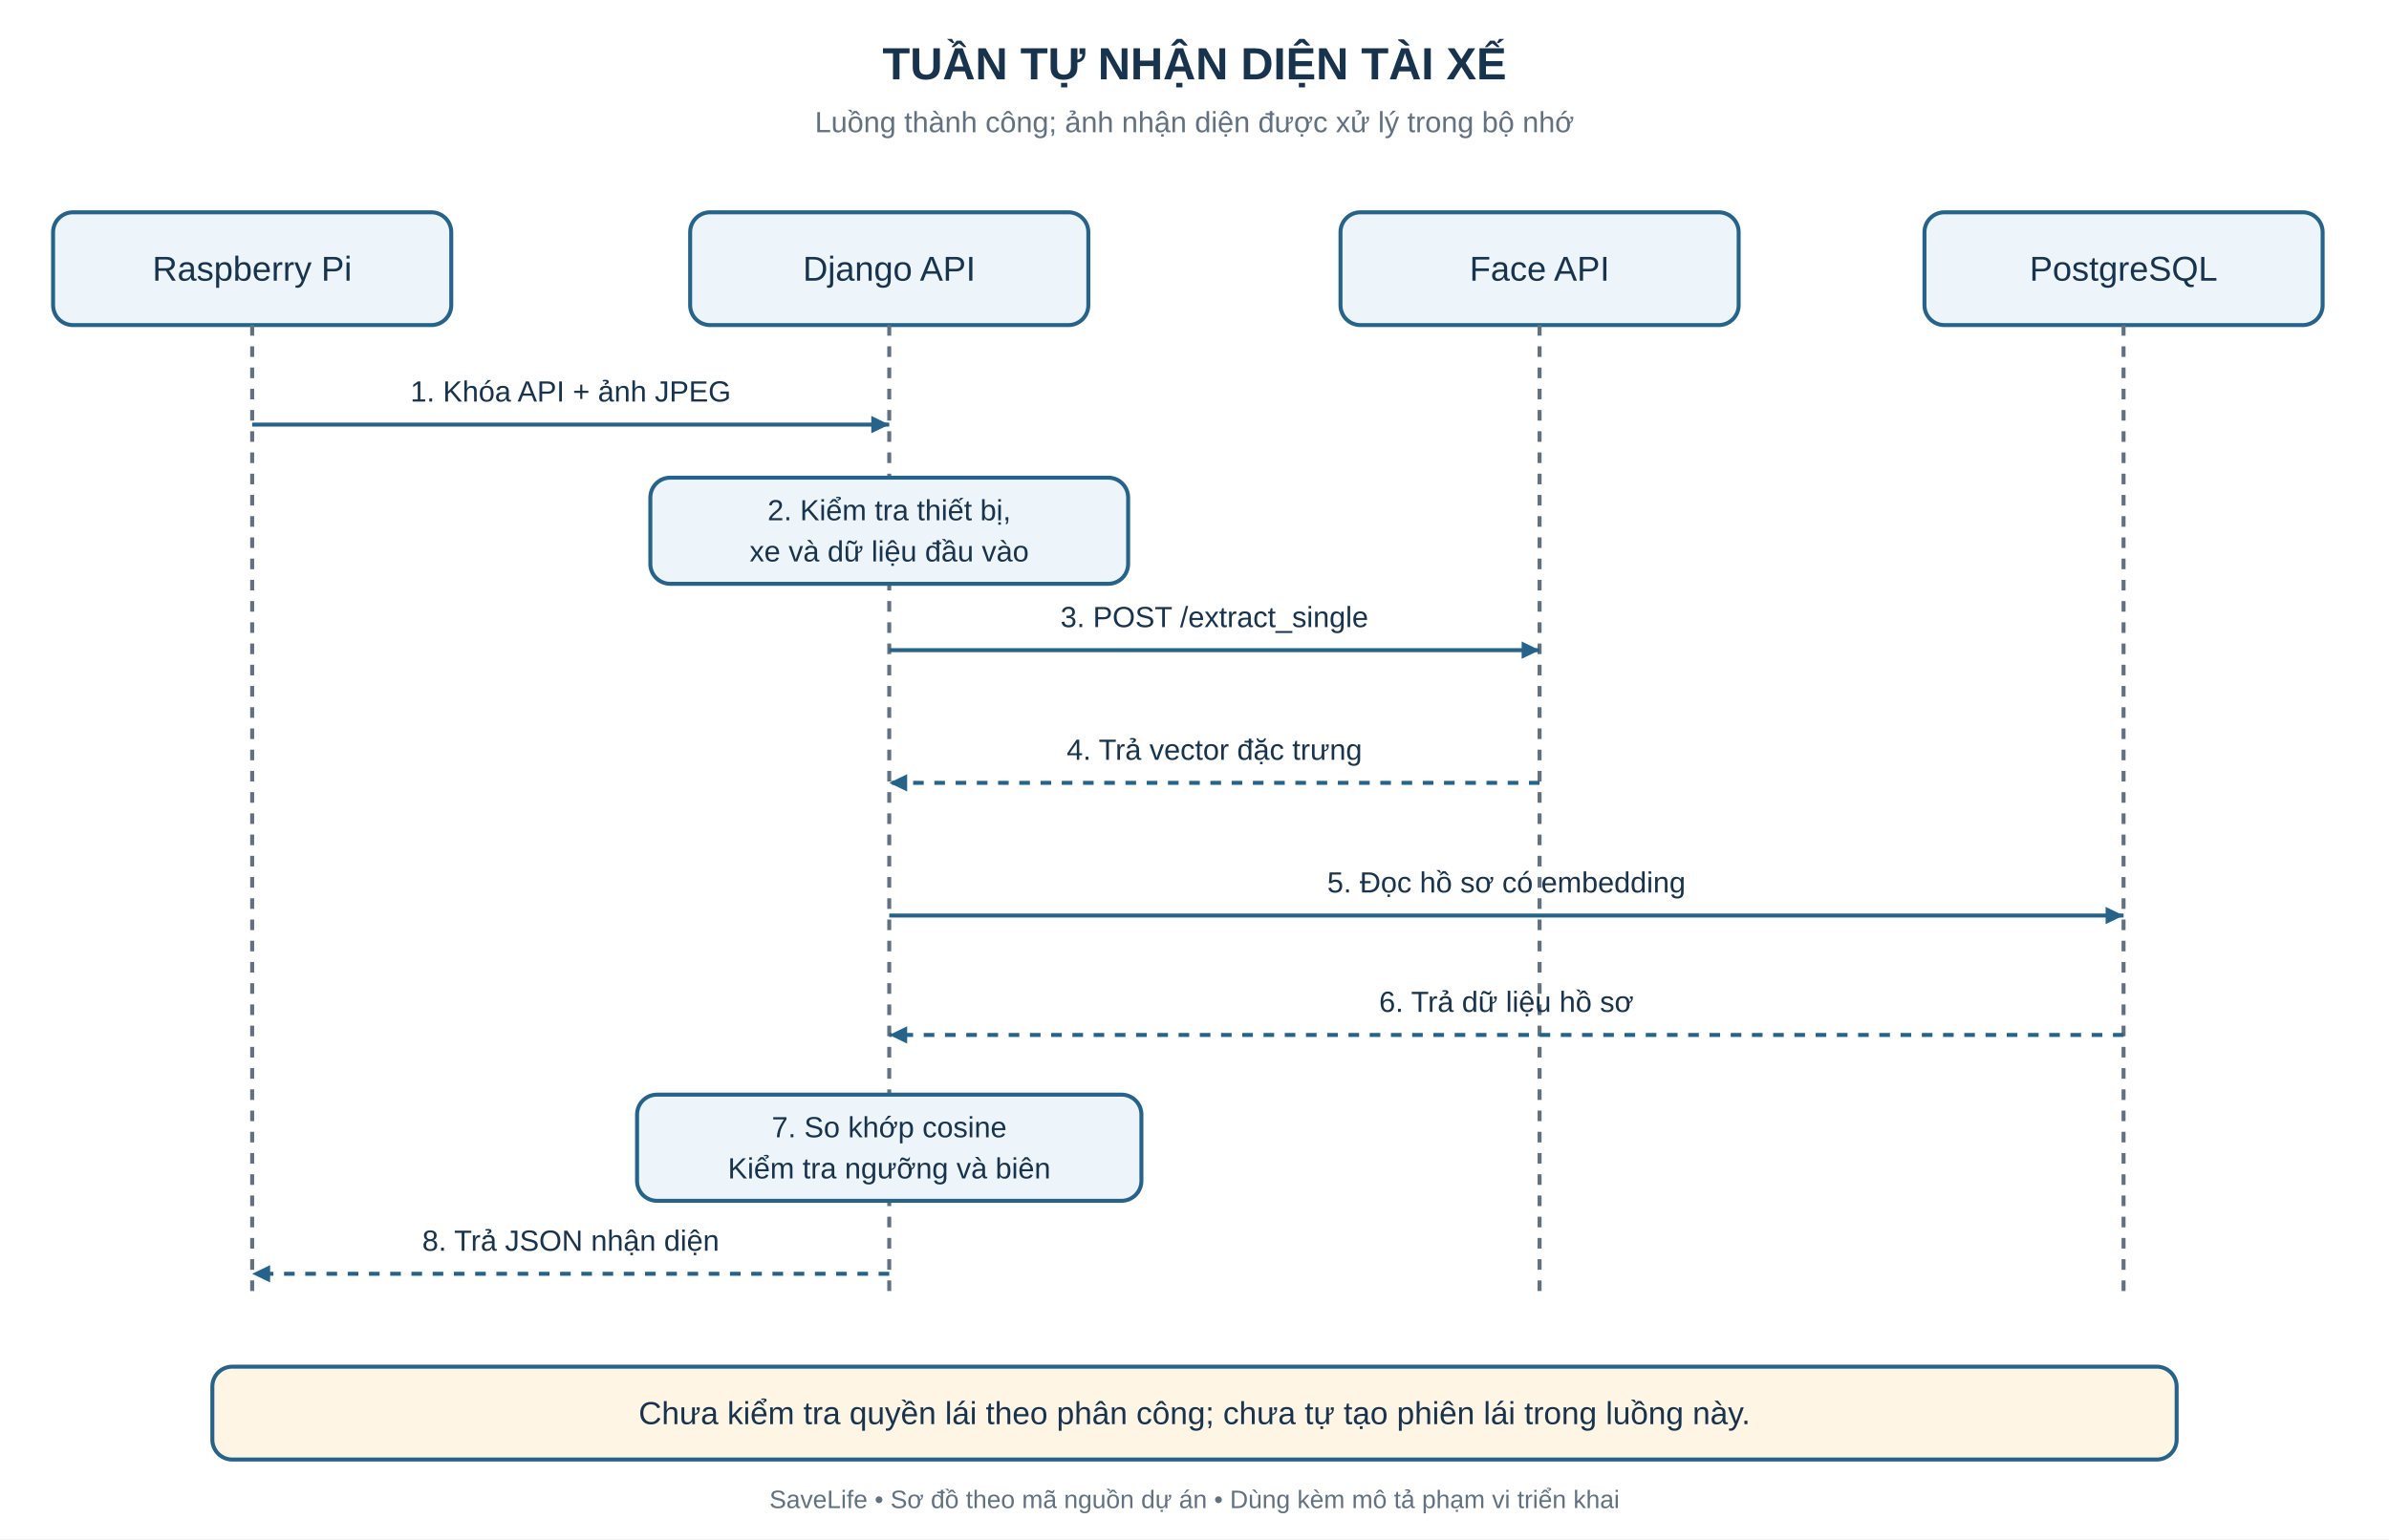
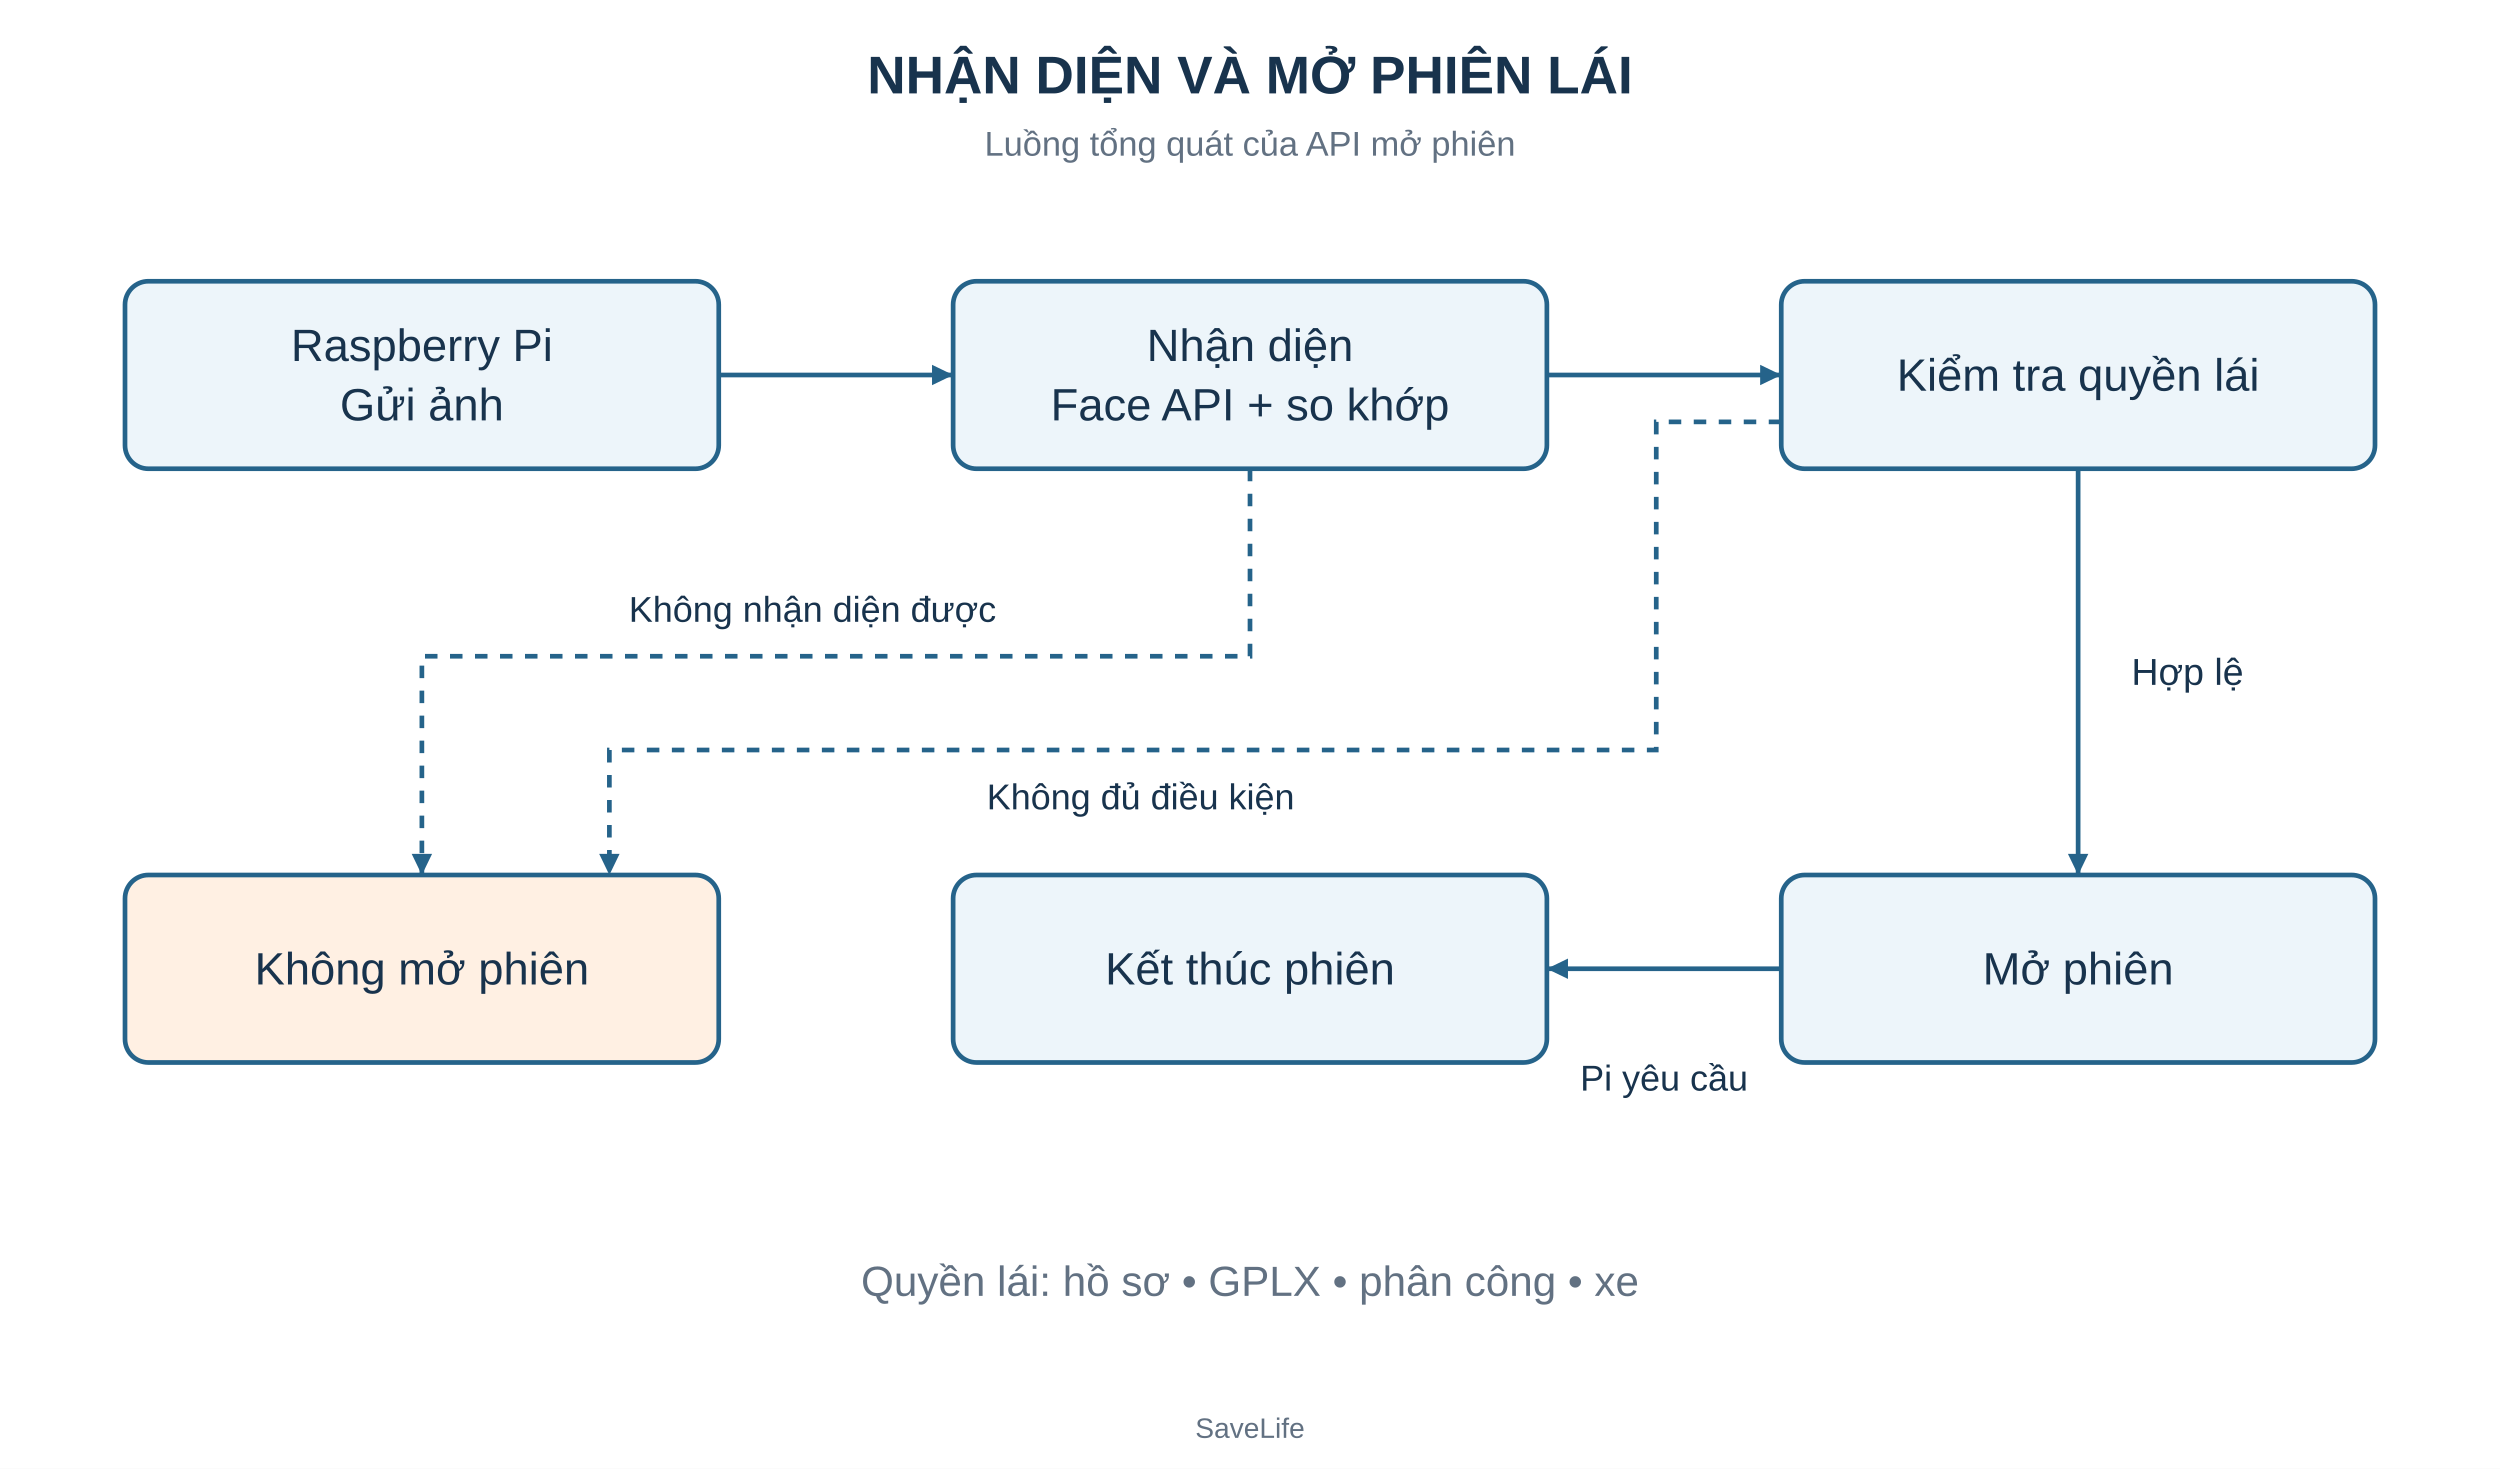
- <svg xmlns="http://www.w3.org/2000/svg" width="1800" height="1160" viewBox="0 0 1800 1160">
+ <svg xmlns="http://www.w3.org/2000/svg" width="1600" height="940" viewBox="0 0 1600 940">
  <rect width="100%" height="100%" fill="white" />
-   <text x="900.0" y="48" text-anchor="middle" dominant-baseline="central" font-family="Arial, sans-serif" font-size="34" font-weight="700" fill="#18334D">TUẦN TỰ NHẬN DIỆN TÀI XẾ</text>
-   <text x="900.0" y="92" text-anchor="middle" dominant-baseline="central" font-family="Arial, sans-serif" font-size="22" font-weight="400" fill="#627182">Luồng thành công; ảnh nhận diện được xử lý trong bộ nhớ</text>
-   <rect x="40" y="160" width="300" height="85" rx="15" fill="#EDF5FA" stroke="#25638A" stroke-width="3" />
-   <text x="190.0" y="202.5" text-anchor="middle" dominant-baseline="central" font-family="Arial, sans-serif" font-size="26" font-weight="400" fill="#18334D">Raspberry Pi</text>
-   <polyline points="190,245 190,980" fill="none" stroke="#627182" stroke-width="3" stroke-dasharray="8 8" />
-   <rect x="520" y="160" width="300" height="85" rx="15" fill="#EDF5FA" stroke="#25638A" stroke-width="3" />
-   <text x="670.0" y="202.5" text-anchor="middle" dominant-baseline="central" font-family="Arial, sans-serif" font-size="26" font-weight="400" fill="#18334D">Django API</text>
-   <polyline points="670,245 670,980" fill="none" stroke="#627182" stroke-width="3" stroke-dasharray="8 8" />
-   <rect x="1010" y="160" width="300" height="85" rx="15" fill="#EDF5FA" stroke="#25638A" stroke-width="3" />
-   <text x="1160.0" y="202.5" text-anchor="middle" dominant-baseline="central" font-family="Arial, sans-serif" font-size="26" font-weight="400" fill="#18334D">Face API</text>
-   <polyline points="1160,245 1160,980" fill="none" stroke="#627182" stroke-width="3" stroke-dasharray="8 8" />
-   <rect x="1450" y="160" width="300" height="85" rx="15" fill="#EDF5FA" stroke="#25638A" stroke-width="3" />
-   <text x="1600.0" y="202.5" text-anchor="middle" dominant-baseline="central" font-family="Arial, sans-serif" font-size="26" font-weight="400" fill="#18334D">PostgreSQL</text>
-   <polyline points="1600,245 1600,980" fill="none" stroke="#627182" stroke-width="3" stroke-dasharray="8 8" />
-   <polyline points="190,320 670,320" fill="none" stroke="#25638A" stroke-width="3" />
-   <polygon points="670,320 656.493,326.524 656.493,313.476" fill="#25638A" />
-   <text x="430.0" y="295" text-anchor="middle" dominant-baseline="central" font-family="Arial, sans-serif" font-size="22" font-weight="400" fill="#18334D">1. Khóa API + ảnh JPEG</text>
-   <rect x="490" y="360" width="360" height="80" rx="15" fill="#EDF5FA" stroke="#25638A" stroke-width="3" />
-   <text x="670.0" y="384.5" text-anchor="middle" dominant-baseline="central" font-family="Arial, sans-serif" font-size="22" font-weight="400" fill="#18334D">2. Kiểm tra thiết bị,</text>
-   <text x="670.0" y="415.5" text-anchor="middle" dominant-baseline="central" font-family="Arial, sans-serif" font-size="22" font-weight="400" fill="#18334D">xe và dữ liệu đầu vào</text>
-   <polyline points="670,490 1160,490" fill="none" stroke="#25638A" stroke-width="3" />
-   <polygon points="1160,490 1146.493,496.524 1146.493,483.476" fill="#25638A" />
-   <text x="915.0" y="465" text-anchor="middle" dominant-baseline="central" font-family="Arial, sans-serif" font-size="22" font-weight="400" fill="#18334D">3. POST /extract_single</text>
-   <polyline points="1160,590 670,590" fill="none" stroke="#25638A" stroke-width="3" stroke-dasharray="8 8" />
-   <polygon points="670,590 683.507,583.476 683.507,596.524" fill="#25638A" />
-   <text x="915.0" y="565" text-anchor="middle" dominant-baseline="central" font-family="Arial, sans-serif" font-size="22" font-weight="400" fill="#18334D">4. Trả vector đặc trưng</text>
-   <polyline points="670,690 1600,690" fill="none" stroke="#25638A" stroke-width="3" />
-   <polygon points="1600,690 1586.493,696.524 1586.493,683.476" fill="#25638A" />
-   <text x="1135.0" y="665" text-anchor="middle" dominant-baseline="central" font-family="Arial, sans-serif" font-size="22" font-weight="400" fill="#18334D">5. Đọc hồ sơ có embedding</text>
-   <polyline points="1600,780 670,780" fill="none" stroke="#25638A" stroke-width="3" stroke-dasharray="8 8" />
-   <polygon points="670,780 683.507,773.476 683.507,786.524" fill="#25638A" />
-   <text x="1135.0" y="755" text-anchor="middle" dominant-baseline="central" font-family="Arial, sans-serif" font-size="22" font-weight="400" fill="#18334D">6. Trả dữ liệu hồ sơ</text>
-   <rect x="480" y="825" width="380" height="80" rx="15" fill="#EDF5FA" stroke="#25638A" stroke-width="3" />
-   <text x="670.0" y="849.5" text-anchor="middle" dominant-baseline="central" font-family="Arial, sans-serif" font-size="22" font-weight="400" fill="#18334D">7. So khớp cosine</text>
-   <text x="670.0" y="880.5" text-anchor="middle" dominant-baseline="central" font-family="Arial, sans-serif" font-size="22" font-weight="400" fill="#18334D">Kiểm tra ngưỡng và biên</text>
-   <polyline points="670,960 190,960" fill="none" stroke="#25638A" stroke-width="3" stroke-dasharray="8 8" />
-   <polygon points="190,960 203.507,953.476 203.507,966.524" fill="#25638A" />
-   <text x="430.0" y="935" text-anchor="middle" dominant-baseline="central" font-family="Arial, sans-serif" font-size="22" font-weight="400" fill="#18334D">8. Trả JSON nhận diện</text>
-   <rect x="160" y="1030" width="1480" height="70" rx="15" fill="#FFF5E5" stroke="#25638A" stroke-width="3" />
-   <text x="900.0" y="1065.0" text-anchor="middle" dominant-baseline="central" font-family="Arial, sans-serif" font-size="24" font-weight="400" fill="#18334D">Chưa kiểm tra quyền lái theo phân công; chưa tự tạo phiên lái trong luồng này.</text>
-   <text x="900.0" y="1130" text-anchor="middle" dominant-baseline="central" font-family="Arial, sans-serif" font-size="19" font-weight="400" fill="#627182">SaveLife • Sơ đồ theo mã nguồn dự án • Dùng kèm mô tả phạm vi triển khai</text>
+   <text x="800.0" y="48" text-anchor="middle" dominant-baseline="central" font-family="Arial, sans-serif" font-size="34" font-weight="700" fill="#18334D">NHẬN DIỆN VÀ MỞ PHIÊN LÁI</text>
+   <text x="800.0" y="92" text-anchor="middle" dominant-baseline="central" font-family="Arial, sans-serif" font-size="22" font-weight="400" fill="#627182">Luồng tổng quát của API mở phiên</text>
+   <rect x="80" y="180" width="380" height="120" rx="15" fill="#EDF5FA" stroke="#25638A" stroke-width="3" />
+   <text x="270.0" y="221.0" text-anchor="middle" dominant-baseline="central" font-family="Arial, sans-serif" font-size="29" font-weight="400" fill="#18334D">Raspberry Pi</text>
+   <text x="270.0" y="259.0" text-anchor="middle" dominant-baseline="central" font-family="Arial, sans-serif" font-size="29" font-weight="400" fill="#18334D">Gửi ảnh</text>
+   <rect x="610" y="180" width="380" height="120" rx="15" fill="#EDF5FA" stroke="#25638A" stroke-width="3" />
+   <text x="800.0" y="221.0" text-anchor="middle" dominant-baseline="central" font-family="Arial, sans-serif" font-size="29" font-weight="400" fill="#18334D">Nhận diện</text>
+   <text x="800.0" y="259.0" text-anchor="middle" dominant-baseline="central" font-family="Arial, sans-serif" font-size="29" font-weight="400" fill="#18334D">Face API + so khớp</text>
+   <rect x="1140" y="180" width="380" height="120" rx="15" fill="#EDF5FA" stroke="#25638A" stroke-width="3" />
+   <text x="1330.0" y="240.0" text-anchor="middle" dominant-baseline="central" font-family="Arial, sans-serif" font-size="29" font-weight="400" fill="#18334D">Kiểm tra quyền lái</text>
+   <rect x="1140" y="560" width="380" height="120" rx="15" fill="#EDF5FA" stroke="#25638A" stroke-width="3" />
+   <text x="1330.0" y="620.0" text-anchor="middle" dominant-baseline="central" font-family="Arial, sans-serif" font-size="29" font-weight="400" fill="#18334D">Mở phiên</text>
+   <rect x="610" y="560" width="380" height="120" rx="15" fill="#EDF5FA" stroke="#25638A" stroke-width="3" />
+   <text x="800.0" y="620.0" text-anchor="middle" dominant-baseline="central" font-family="Arial, sans-serif" font-size="29" font-weight="400" fill="#18334D">Kết thúc phiên</text>
+   <polyline points="460,240 610,240" fill="none" stroke="#25638A" stroke-width="3" />
+   <polygon points="610,240 596.493,246.524 596.493,233.476" fill="#25638A" />
+   <polyline points="990,240 1140,240" fill="none" stroke="#25638A" stroke-width="3" />
+   <polygon points="1140,240 1126.493,246.524 1126.493,233.476" fill="#25638A" />
+   <polyline points="1330,300 1330,560" fill="none" stroke="#25638A" stroke-width="3" />
+   <polygon points="1330,560 1323.476,546.493 1336.524,546.493" fill="#25638A" />
+   <text x="1400" y="430" text-anchor="middle" dominant-baseline="central" font-family="Arial, sans-serif" font-size="24" font-weight="400" fill="#18334D">Hợp lệ</text>
+   <polyline points="1140,620 990,620" fill="none" stroke="#25638A" stroke-width="3" />
+   <polygon points="990,620 1003.507,613.476 1003.507,626.524" fill="#25638A" />
+   <text x="1065" y="690" text-anchor="middle" dominant-baseline="central" font-family="Arial, sans-serif" font-size="23" font-weight="400" fill="#18334D">Pi yêu cầu</text>
+   <rect x="80" y="560" width="380" height="120" rx="15" fill="#FFF0E3" stroke="#25638A" stroke-width="3" />
+   <text x="270.0" y="620.0" text-anchor="middle" dominant-baseline="central" font-family="Arial, sans-serif" font-size="29" font-weight="400" fill="#18334D">Không mở phiên</text>
+   <polyline points="800,300 800,420 270,420 270,560" fill="none" stroke="#25638A" stroke-width="3" stroke-dasharray="8 8" />
+   <polygon points="270,560 263.476,546.493 276.524,546.493" fill="#25638A" />
+   <text x="520" y="390" text-anchor="middle" dominant-baseline="central" font-family="Arial, sans-serif" font-size="23" font-weight="400" fill="#18334D">Không nhận diện được</text>
+   <polyline points="1140,270 1060,270 1060,480 390,480 390,560" fill="none" stroke="#25638A" stroke-width="3" stroke-dasharray="8 8" />
+   <polygon points="390,560 383.476,546.493 396.524,546.493" fill="#25638A" />
+   <text x="730" y="510" text-anchor="middle" dominant-baseline="central" font-family="Arial, sans-serif" font-size="23" font-weight="400" fill="#18334D">Không đủ điều kiện</text>
+   <text x="800" y="820" text-anchor="middle" dominant-baseline="central" font-family="Arial, sans-serif" font-size="27" font-weight="400" fill="#627182">Quyền lái: hồ sơ • GPLX • phân công • xe</text>
+   <text x="800.0" y="914" text-anchor="middle" dominant-baseline="central" font-family="Arial, sans-serif" font-size="18" font-weight="400" fill="#627182">SaveLife</text>
</svg>
